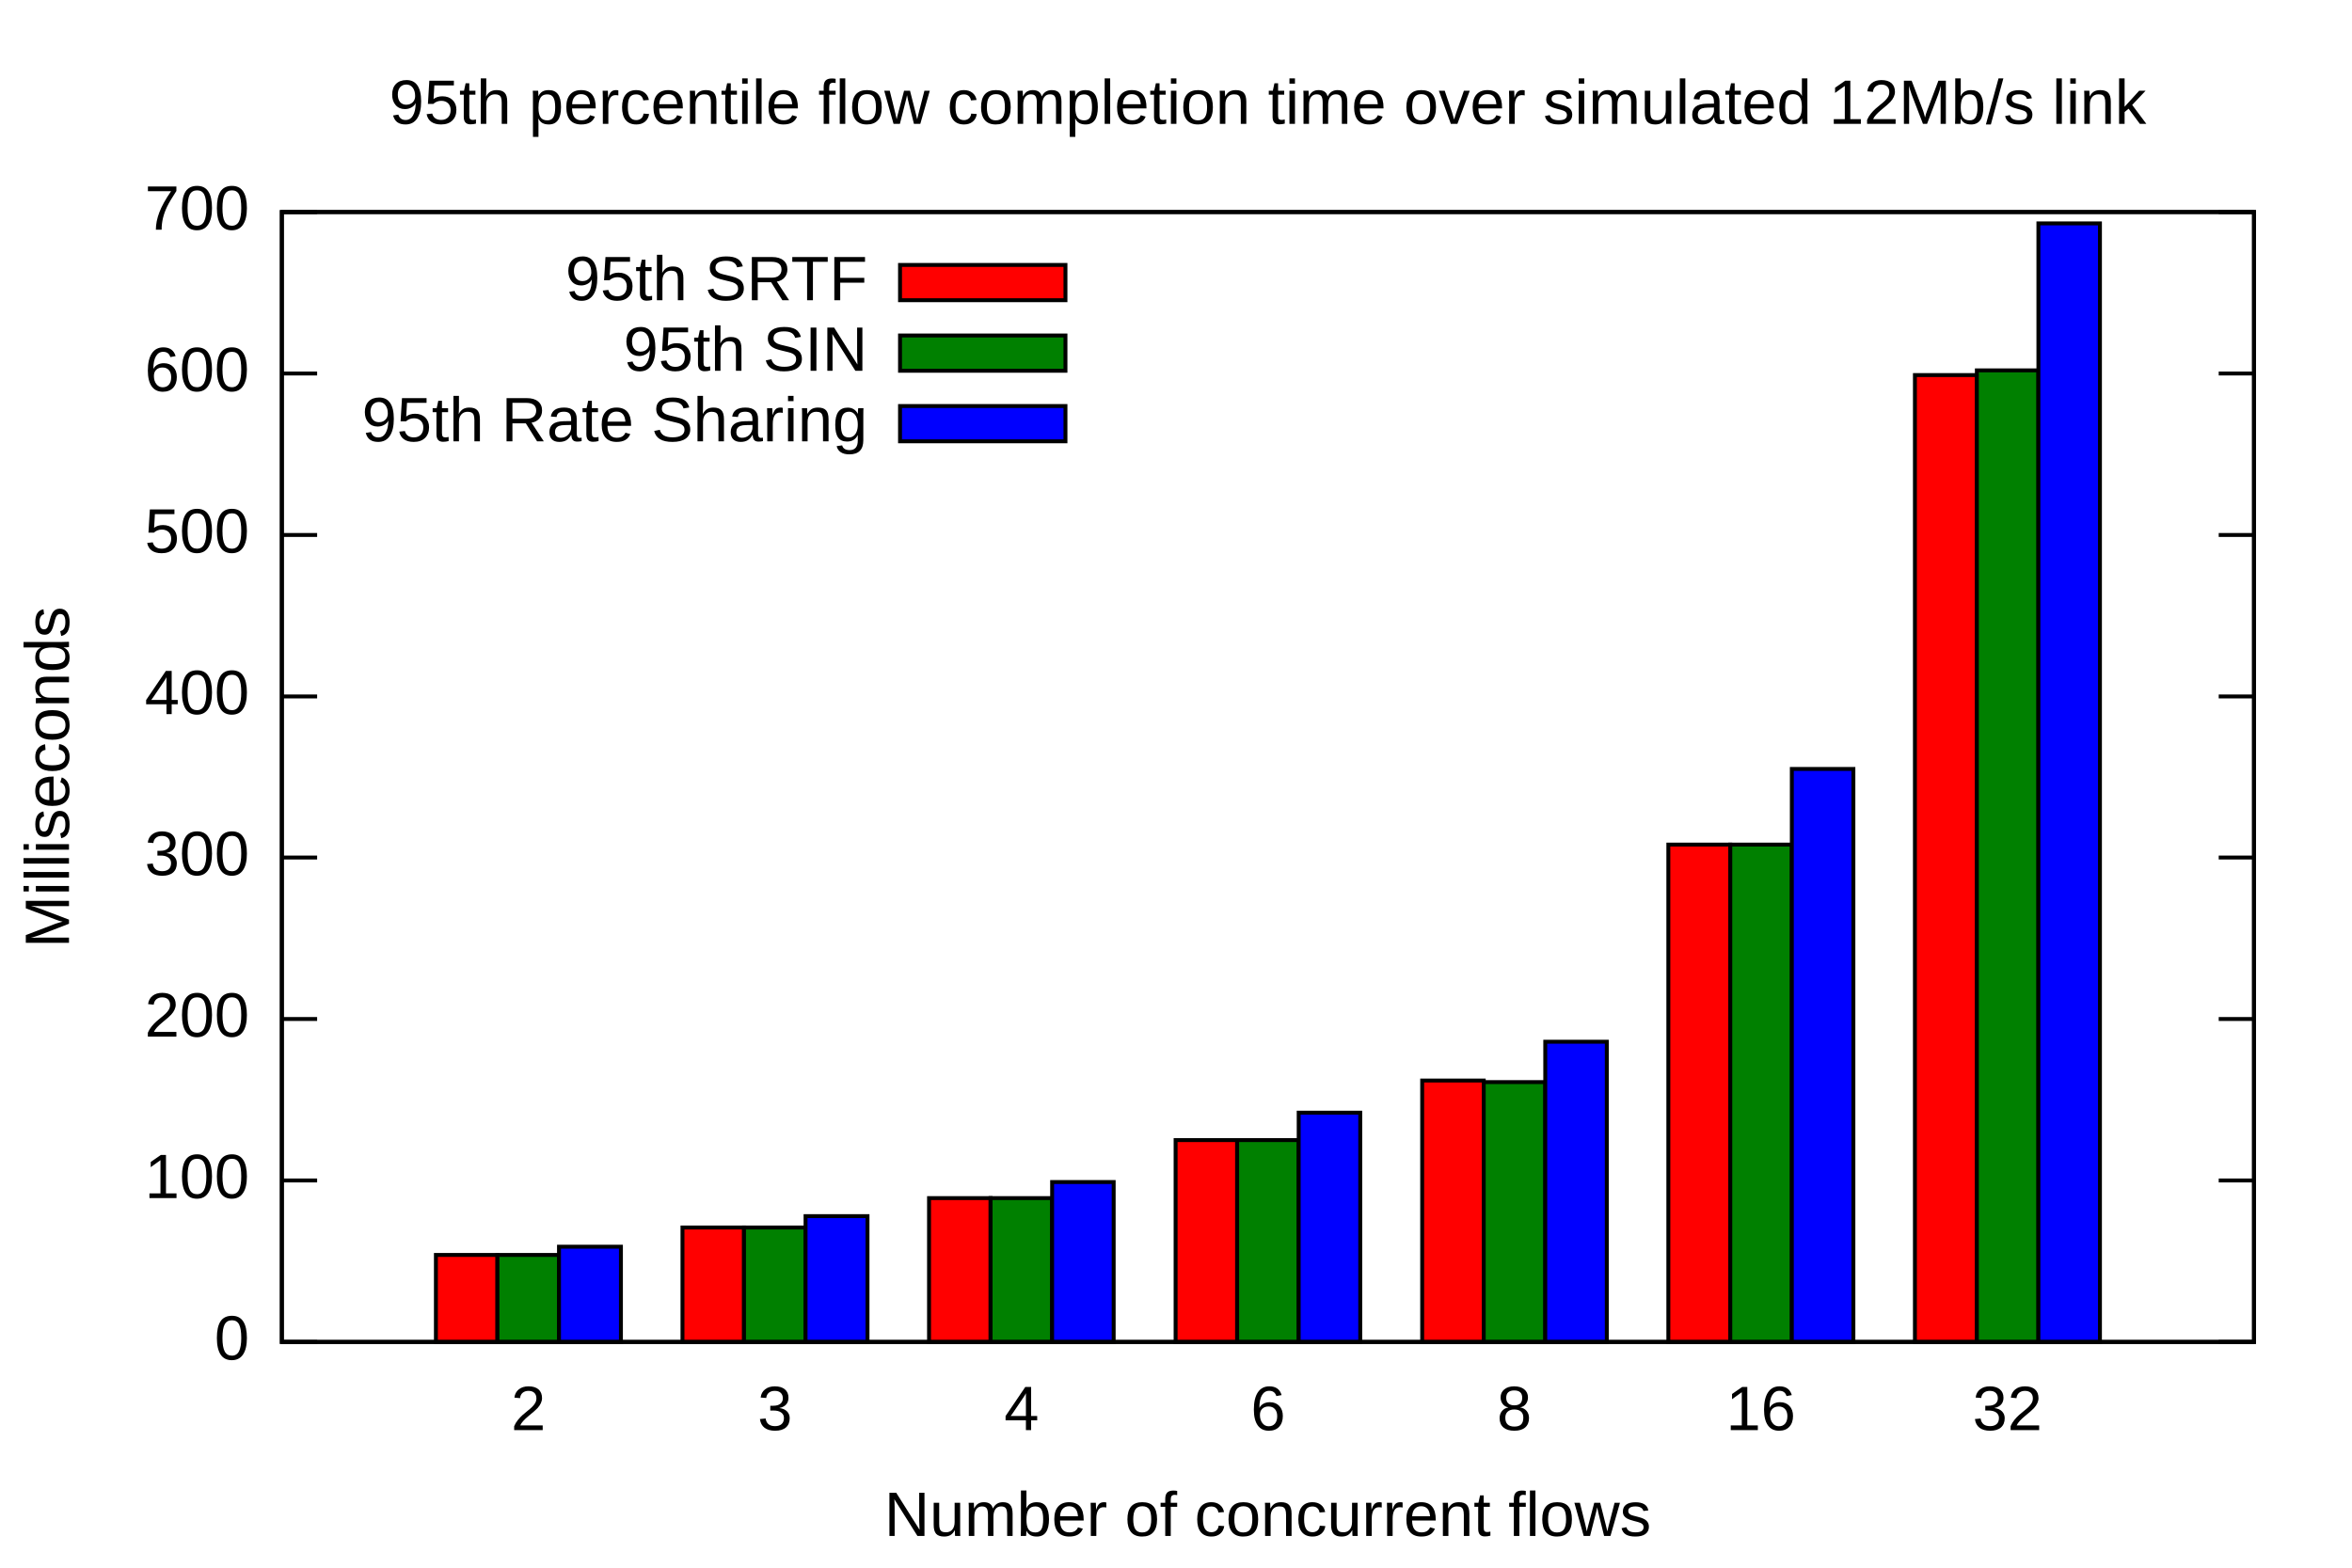
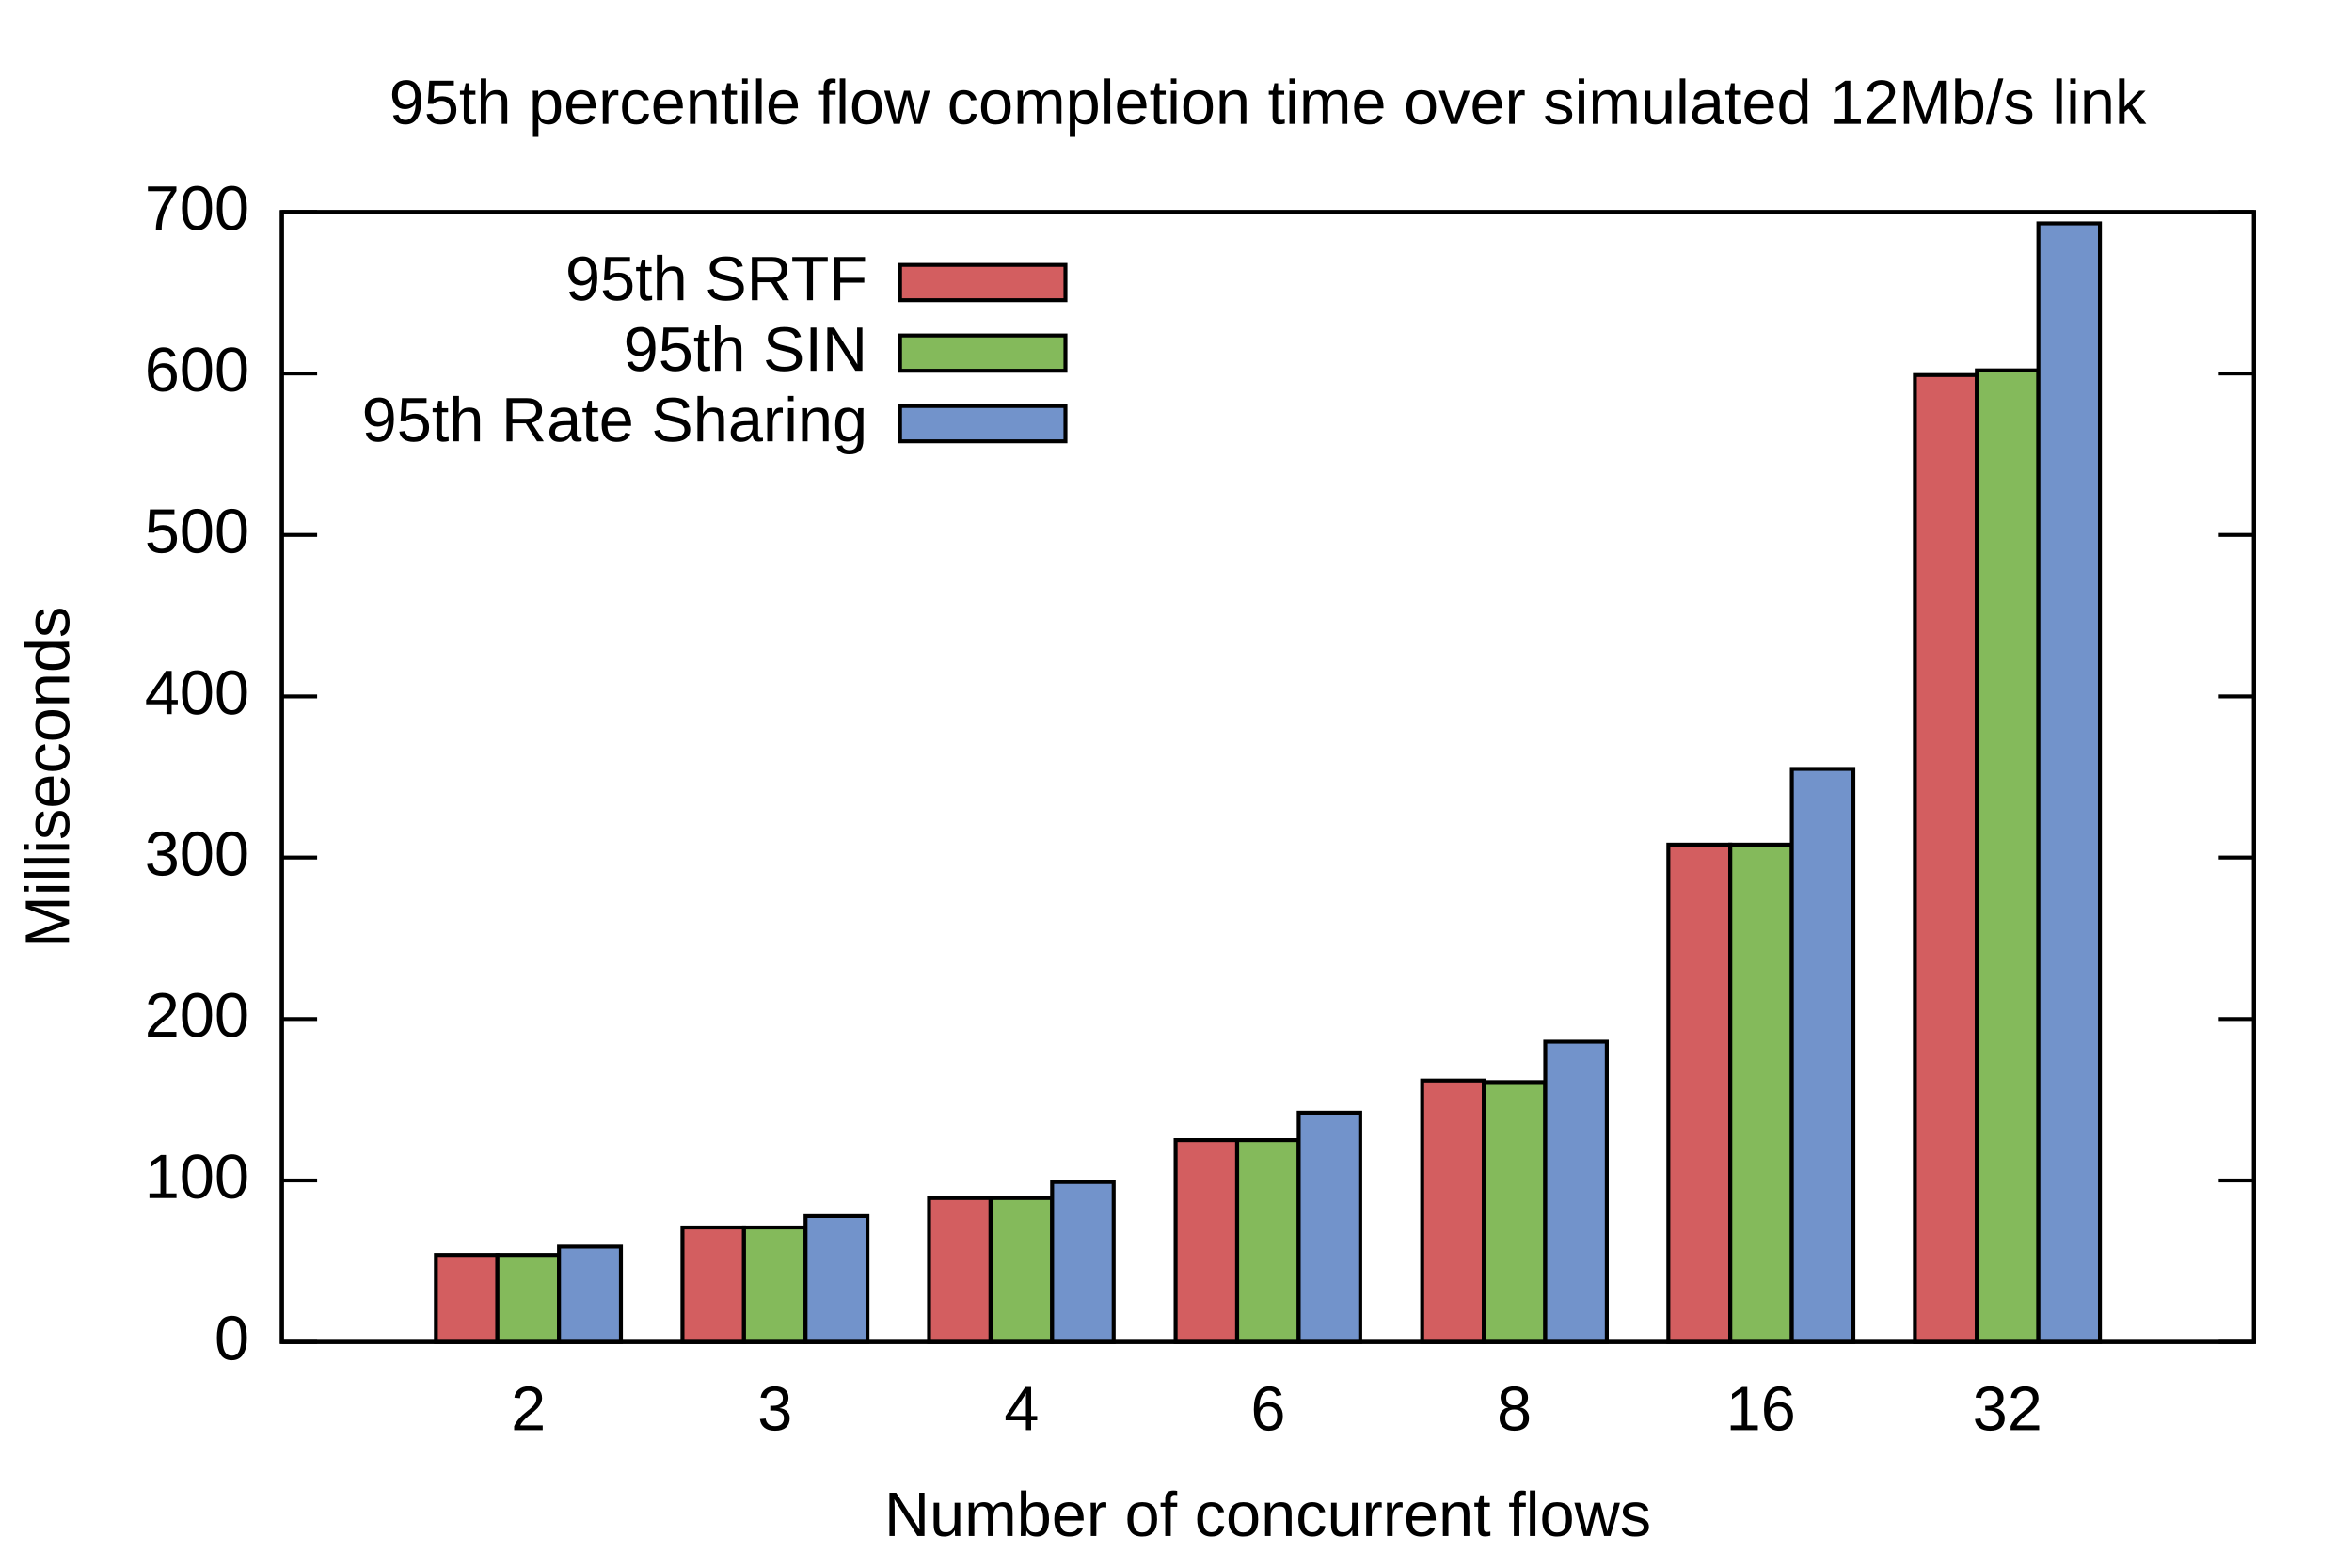
<svg xmlns="http://www.w3.org/2000/svg" xmlns:xlink="http://www.w3.org/1999/xlink" width="600" height="400" viewBox="0 0 600 400">
  <g id="gnuplot_canvas">
    <rect x="0" y="0" width="600" height="400" fill="none" />
    <defs>
      <circle id="gpDot" r="0.5" stroke-width="0.5" />
      <path id="gpPt0" stroke-width="0.222" stroke="currentColor" d="M-1,0 h2 M0,-1 v2" />
      <path id="gpPt1" stroke-width="0.222" stroke="currentColor" d="M-1,-1 L1,1 M1,-1 L-1,1" />
      <path id="gpPt2" stroke-width="0.222" stroke="currentColor" d="M-1,0 L1,0 M0,-1 L0,1 M-1,-1 L1,1 M-1,1 L1,-1" />
      <rect id="gpPt3" stroke-width="0.222" stroke="currentColor" x="-1" y="-1" width="2" height="2" />
      <rect id="gpPt4" stroke-width="0.222" stroke="currentColor" fill="currentColor" x="-1" y="-1" width="2" height="2" />
      <circle id="gpPt5" stroke-width="0.222" stroke="currentColor" cx="0" cy="0" r="1" />
      <use xlink:href="#gpPt5" id="gpPt6" fill="currentColor" stroke="none" />
      <path id="gpPt7" stroke-width="0.222" stroke="currentColor" d="M0,-1.33 L-1.33,0.67 L1.33,0.67 z" />
      <use xlink:href="#gpPt7" id="gpPt8" fill="currentColor" stroke="none" />
      <use xlink:href="#gpPt7" id="gpPt9" stroke="currentColor" transform="rotate(180)" />
      <use xlink:href="#gpPt9" id="gpPt10" fill="currentColor" stroke="none" />
      <use xlink:href="#gpPt3" id="gpPt11" stroke="currentColor" transform="rotate(45)" />
      <use xlink:href="#gpPt11" id="gpPt12" fill="currentColor" stroke="none" />
+       <filter id="greybox" filterUnits="objectBoundingBox" x="0" y="0" height="1" width="1">
+         <feFlood flood-color="lightgrey" flood-opacity="1" result="grey" />
+         <feComposite in="SourceGraphic" in2="grey" operator="atop" />
+       </filter>
    </defs>
    <g style="fill:none; color:white; stroke:black; stroke-width:1.00; stroke-linecap:butt; stroke-linejoin:miter">
</g>
    <g style="fill:none; color:black; stroke:currentColor; stroke-width:1.00; stroke-linecap:butt; stroke-linejoin:miter">
-       <path stroke="black" d="M71.9,342.4 L80.9,342.4 M575.0,342.4 L566.0,342.4  h0.01" />
+       <path stroke="black" d="M71.9,342.4 L80.9,342.4 M575.0,342.4 L566.0,342.4  " />
      <g transform="translate(63.6,346.9)" style="stroke:none; fill:black; font-family:arial; font-size:12.00pt; text-anchor:end">
        <text> 0</text>
      </g>
-       <path stroke="black" d="M71.9,301.2 L80.9,301.2 M575.0,301.2 L566.0,301.2  h0.01" />
+       <path stroke="black" d="M71.9,301.2 L80.9,301.2 M575.0,301.2 L566.0,301.2  " />
      <g transform="translate(63.6,305.7)" style="stroke:none; fill:black; font-family:arial; font-size:12.00pt; text-anchor:end">
        <text> 100</text>
      </g>
-       <path stroke="black" d="M71.9,260.0 L80.9,260.0 M575.0,260.0 L566.0,260.0  h0.01" />
+       <path stroke="black" d="M71.9,260.0 L80.9,260.0 M575.0,260.0 L566.0,260.0  " />
      <g transform="translate(63.6,264.5)" style="stroke:none; fill:black; font-family:arial; font-size:12.00pt; text-anchor:end">
        <text> 200</text>
      </g>
-       <path stroke="black" d="M71.9,218.8 L80.9,218.8 M575.0,218.8 L566.0,218.8  h0.01" />
+       <path stroke="black" d="M71.9,218.8 L80.9,218.8 M575.0,218.8 L566.0,218.8  " />
      <g transform="translate(63.6,223.3)" style="stroke:none; fill:black; font-family:arial; font-size:12.00pt; text-anchor:end">
        <text> 300</text>
      </g>
-       <path stroke="black" d="M71.9,177.7 L80.9,177.7 M575.0,177.7 L566.0,177.7  h0.01" />
+       <path stroke="black" d="M71.9,177.7 L80.9,177.7 M575.0,177.7 L566.0,177.7  " />
      <g transform="translate(63.6,182.2)" style="stroke:none; fill:black; font-family:arial; font-size:12.00pt; text-anchor:end">
        <text> 400</text>
      </g>
-       <path stroke="black" d="M71.9,136.5 L80.9,136.5 M575.0,136.5 L566.0,136.5  h0.01" />
+       <path stroke="black" d="M71.9,136.5 L80.9,136.5 M575.0,136.5 L566.0,136.5  " />
      <g transform="translate(63.6,141.0)" style="stroke:none; fill:black; font-family:arial; font-size:12.00pt; text-anchor:end">
        <text> 500</text>
      </g>
-       <path stroke="black" d="M71.9,95.3 L80.9,95.3 M575.0,95.3 L566.0,95.3  h0.01" />
+       <path stroke="black" d="M71.9,95.3 L80.9,95.3 M575.0,95.3 L566.0,95.3  " />
      <g transform="translate(63.6,99.8)" style="stroke:none; fill:black; font-family:arial; font-size:12.00pt; text-anchor:end">
        <text> 600</text>
      </g>
-       <path stroke="black" d="M71.9,54.1 L80.9,54.1 M575.0,54.1 L566.0,54.1  h0.01" />
+       <path stroke="black" d="M71.9,54.1 L80.9,54.1 M575.0,54.1 L566.0,54.1  " />
      <g transform="translate(63.6,58.6)" style="stroke:none; fill:black; font-family:arial; font-size:12.00pt; text-anchor:end">
        <text> 700</text>
      </g>
-       <path stroke="black" d="M134.8,342.4 L134.8,333.4  h0.01" />
+       <path stroke="black" d="M134.8,342.4 L134.8,333.4  " />
      <g transform="translate(134.8,364.9)" style="stroke:none; fill:black; font-family:arial; font-size:12.00pt; text-anchor:middle">
        <text>2</text>
      </g>
-       <path stroke="black" d="M197.7,342.4 L197.7,333.4  h0.01" />
+       <path stroke="black" d="M197.7,342.4 L197.7,333.4  " />
      <g transform="translate(197.7,364.9)" style="stroke:none; fill:black; font-family:arial; font-size:12.00pt; text-anchor:middle">
        <text>3</text>
      </g>
-       <path stroke="black" d="M260.6,342.4 L260.6,333.4  h0.01" />
+       <path stroke="black" d="M260.6,342.4 L260.6,333.4  " />
      <g transform="translate(260.6,364.9)" style="stroke:none; fill:black; font-family:arial; font-size:12.00pt; text-anchor:middle">
        <text>4</text>
      </g>
-       <path stroke="black" d="M323.5,342.4 L323.5,333.4  h0.01" />
+       <path stroke="black" d="M323.5,342.4 L323.5,333.4  " />
      <g transform="translate(323.5,364.9)" style="stroke:none; fill:black; font-family:arial; font-size:12.00pt; text-anchor:middle">
        <text>6</text>
      </g>
-       <path stroke="black" d="M386.3,342.4 L386.3,333.4  h0.01" />
+       <path stroke="black" d="M386.3,342.4 L386.3,333.4  " />
      <g transform="translate(386.3,364.9)" style="stroke:none; fill:black; font-family:arial; font-size:12.00pt; text-anchor:middle">
        <text>8</text>
      </g>
-       <path stroke="black" d="M449.2,342.4 L449.2,333.4  h0.01" />
+       <path stroke="black" d="M449.2,342.4 L449.2,333.4  " />
      <g transform="translate(449.2,364.9)" style="stroke:none; fill:black; font-family:arial; font-size:12.00pt; text-anchor:middle">
        <text>16</text>
      </g>
-       <path stroke="black" d="M512.1,342.4 L512.1,333.4  h0.01" />
+       <path stroke="black" d="M512.1,342.4 L512.1,333.4  " />
      <g transform="translate(512.1,364.9)" style="stroke:none; fill:black; font-family:arial; font-size:12.00pt; text-anchor:middle">
        <text>32</text>
      </g>
-       <path stroke="black" d="M71.9,54.1 L71.9,342.4 L575.0,342.4 L575.0,54.1 L71.9,54.1 Z  h0.01" />
+       <path stroke="black" d="M71.9,54.1 L71.9,342.4 L575.0,342.4 L575.0,54.1 L71.9,54.1 Z  " />
      <g transform="translate(17.6,198.3) rotate(270)" style="stroke:none; fill:black; font-family:arial; font-size:12.00pt; text-anchor:middle">
        <text>Milliseconds</text>
      </g>
      <g transform="translate(323.4,391.9)" style="stroke:none; fill:black; font-family:arial; font-size:12.00pt; text-anchor:middle">
        <text>Number of concurrent flows</text>
      </g>
      <g transform="translate(323.4,31.6)" style="stroke:none; fill:black; font-family:arial; font-size:12.00pt; text-anchor:middle">
        <text>95th percentile flow completion time over simulated 12Mb/s link</text>
      </g>
    </g>
    <g id="delay_ratio_plot_1">
      <g style="fill:none; color:red; stroke:currentColor; stroke-width:1.00; stroke-linecap:butt; stroke-linejoin:miter">
        <g transform="translate(221.3,76.6)" style="stroke:none; fill:black; font-family:arial; font-size:12.00pt; text-anchor:end">
          <text>95th SRTF</text>
        </g>
        <g style="stroke:none; shape-rendering:crispEdges">
-           <polygon fill="currentColor" points="229.6,76.6 271.8,76.6 271.8,67.6 229.6,67.6 " />
-         </g>
-         <path stroke="black" d="M229.6,76.6 L271.8,76.6 L271.8,67.6 L229.6,67.6 L229.6,76.6 Z  h0.01" />
-         <g style="stroke:none; shape-rendering:crispEdges">
-           <polygon fill="currentColor" points="111.2,342.4 127.0,342.4 127.0,320.1 111.2,320.1 " />
-         </g>
-         <path stroke="black" d="M111.2,342.4 L111.2,320.2 L126.9,320.2 L126.9,342.4 L111.2,342.4 Z  h0.01" />
-         <g style="stroke:none; shape-rendering:crispEdges">
-           <polygon fill="currentColor" points="174.1,342.4 189.9,342.4 189.9,313.1 174.1,313.1 " />
-         </g>
-         <path stroke="black" d="M174.1,342.4 L174.1,313.2 L189.8,313.2 L189.8,342.4 L174.1,342.4 Z  h0.01" />
-         <g style="stroke:none; shape-rendering:crispEdges">
-           <polygon fill="currentColor" points="237.0,342.4 252.8,342.4 252.8,305.6 237.0,305.6 " />
-         </g>
-         <path stroke="black" d="M237.0,342.4 L237.0,305.7 L252.7,305.7 L252.7,342.4 L237.0,342.4 Z  h0.01" />
-         <g style="stroke:none; shape-rendering:crispEdges">
-           <polygon fill="currentColor" points="299.9,342.4 315.7,342.4 315.7,290.8 299.9,290.8 " />
-         </g>
-         <path stroke="black" d="M299.9,342.4 L299.9,290.9 L315.6,290.9 L315.6,342.4 L299.9,342.4 Z  h0.01" />
-         <g style="stroke:none; shape-rendering:crispEdges">
-           <polygon fill="currentColor" points="362.8,342.4 378.6,342.4 378.6,275.6 362.8,275.6 " />
-         </g>
-         <path stroke="black" d="M362.8,342.4 L362.8,275.7 L378.5,275.7 L378.5,342.4 L362.8,342.4 Z  h0.01" />
-         <g style="stroke:none; shape-rendering:crispEdges">
-           <polygon fill="currentColor" points="425.6,342.4 441.5,342.4 441.5,215.4 425.6,215.4 " />
-         </g>
-         <path stroke="black" d="M425.6,342.4 L425.6,215.5 L441.4,215.5 L441.4,342.4 L425.6,342.4 Z  h0.01" />
-         <g style="stroke:none; shape-rendering:crispEdges">
-           <polygon fill="currentColor" points="488.5,342.4 504.4,342.4 504.4,95.6 488.5,95.6 " />
-         </g>
-         <path stroke="black" d="M488.5,342.4 L488.5,95.7 L504.3,95.7 L504.3,342.4 L488.5,342.4 Z  h0.01" />
+           <polygon fill="rgb(211,  94,  96)" points="229.6,76.6 271.8,76.6 271.8,67.6 229.6,67.6 " />
+         </g>
+         <path stroke="black" d="M229.6,76.6 L271.8,76.6 L271.8,67.6 L229.6,67.6 L229.6,76.6 Z  " />
+         <g style="stroke:none; shape-rendering:crispEdges">
+           <polygon fill="rgb(211,  94,  96)" points="111.2,342.4 127.0,342.4 127.0,320.1 111.2,320.1 " />
+         </g>
+         <path stroke="black" d="M111.2,342.4 L111.2,320.2 L126.9,320.2 L126.9,342.4 L111.2,342.4 Z  " />
+         <g style="stroke:none; shape-rendering:crispEdges">
+           <polygon fill="rgb(211,  94,  96)" points="174.1,342.4 189.9,342.4 189.9,313.1 174.1,313.1 " />
+         </g>
+         <path stroke="black" d="M174.1,342.4 L174.1,313.2 L189.8,313.2 L189.8,342.4 L174.1,342.4 Z  " />
+         <g style="stroke:none; shape-rendering:crispEdges">
+           <polygon fill="rgb(211,  94,  96)" points="237.0,342.4 252.8,342.4 252.8,305.6 237.0,305.6 " />
+         </g>
+         <path stroke="black" d="M237.0,342.4 L237.0,305.7 L252.7,305.7 L252.7,342.4 L237.0,342.4 Z  " />
+         <g style="stroke:none; shape-rendering:crispEdges">
+           <polygon fill="rgb(211,  94,  96)" points="299.9,342.4 315.7,342.4 315.7,290.8 299.9,290.8 " />
+         </g>
+         <path stroke="black" d="M299.9,342.4 L299.9,290.9 L315.6,290.9 L315.6,342.4 L299.9,342.4 Z  " />
+         <g style="stroke:none; shape-rendering:crispEdges">
+           <polygon fill="rgb(211,  94,  96)" points="362.8,342.4 378.6,342.4 378.6,275.6 362.8,275.6 " />
+         </g>
+         <path stroke="black" d="M362.8,342.4 L362.8,275.7 L378.5,275.7 L378.5,342.4 L362.8,342.4 Z  " />
+         <g style="stroke:none; shape-rendering:crispEdges">
+           <polygon fill="rgb(211,  94,  96)" points="425.6,342.4 441.5,342.4 441.5,215.4 425.6,215.4 " />
+         </g>
+         <path stroke="black" d="M425.6,342.4 L425.6,215.5 L441.4,215.5 L441.4,342.4 L425.6,342.4 Z  " />
+         <g style="stroke:none; shape-rendering:crispEdges">
+           <polygon fill="rgb(211,  94,  96)" points="488.5,342.4 504.4,342.4 504.4,95.6 488.5,95.6 " />
+         </g>
+         <path stroke="black" d="M488.5,342.4 L488.5,95.7 L504.3,95.7 L504.3,342.4 L488.5,342.4 Z  " />
      </g>
    </g>
    <g id="delay_ratio_plot_2">
      <g style="fill:none; color:green; stroke:currentColor; stroke-width:1.00; stroke-linecap:butt; stroke-linejoin:miter">
        <g transform="translate(221.3,94.6)" style="stroke:none; fill:black; font-family:arial; font-size:12.00pt; text-anchor:end">
          <text>95th SIN</text>
        </g>
        <g style="stroke:none; shape-rendering:crispEdges">
-           <polygon fill="currentColor" points="229.6,94.6 271.8,94.6 271.8,85.6 229.6,85.6 " />
-         </g>
-         <path stroke="black" d="M229.6,94.6 L271.8,94.6 L271.8,85.6 L229.6,85.6 L229.6,94.6 Z  h0.01" />
-         <g style="stroke:none; shape-rendering:crispEdges">
-           <polygon fill="currentColor" points="126.9,342.4 142.7,342.4 142.7,320.1 126.9,320.1 " />
-         </g>
-         <path stroke="black" d="M126.9,342.4 L126.9,320.2 L142.6,320.2 L142.6,342.4 L126.9,342.4 Z  h0.01" />
-         <g style="stroke:none; shape-rendering:crispEdges">
-           <polygon fill="currentColor" points="189.8,342.4 205.6,342.4 205.6,313.1 189.8,313.1 " />
-         </g>
-         <path stroke="black" d="M189.8,342.4 L189.8,313.2 L205.5,313.2 L205.5,342.4 L189.8,342.4 Z  h0.01" />
-         <g style="stroke:none; shape-rendering:crispEdges">
-           <polygon fill="currentColor" points="252.7,342.4 268.5,342.4 268.5,305.6 252.7,305.6 " />
-         </g>
-         <path stroke="black" d="M252.7,342.4 L252.7,305.7 L268.4,305.7 L268.4,342.4 L252.7,342.4 Z  h0.01" />
-         <g style="stroke:none; shape-rendering:crispEdges">
-           <polygon fill="currentColor" points="315.6,342.4 331.4,342.4 331.4,290.8 315.6,290.8 " />
-         </g>
-         <path stroke="black" d="M315.6,342.4 L315.6,290.9 L331.3,290.9 L331.3,342.4 L315.6,342.4 Z  h0.01" />
-         <g style="stroke:none; shape-rendering:crispEdges">
-           <polygon fill="currentColor" points="378.5,342.4 394.3,342.4 394.3,276.0 378.5,276.0 " />
-         </g>
-         <path stroke="black" d="M378.5,342.4 L378.5,276.1 L394.2,276.1 L394.2,342.4 L378.5,342.4 Z  h0.01" />
-         <g style="stroke:none; shape-rendering:crispEdges">
-           <polygon fill="currentColor" points="441.4,342.4 457.2,342.4 457.2,215.4 441.4,215.4 " />
-         </g>
-         <path stroke="black" d="M441.4,342.4 L441.4,215.5 L457.1,215.5 L457.1,342.4 L441.4,342.4 Z  h0.01" />
-         <g style="stroke:none; shape-rendering:crispEdges">
-           <polygon fill="currentColor" points="504.3,342.4 520.1,342.4 520.1,94.4 504.3,94.4 " />
-         </g>
-         <path stroke="black" d="M504.3,342.4 L504.3,94.5 L520.0,94.5 L520.0,342.4 L504.3,342.4 Z  h0.01" />
+           <polygon fill="rgb(132, 186,  91)" points="229.6,94.6 271.8,94.6 271.8,85.6 229.6,85.6 " />
+         </g>
+         <path stroke="black" d="M229.6,94.6 L271.8,94.6 L271.8,85.6 L229.6,85.6 L229.6,94.6 Z  " />
+         <g style="stroke:none; shape-rendering:crispEdges">
+           <polygon fill="rgb(132, 186,  91)" points="126.9,342.4 142.7,342.4 142.7,320.1 126.9,320.1 " />
+         </g>
+         <path stroke="black" d="M126.9,342.4 L126.9,320.2 L142.6,320.2 L142.6,342.4 L126.9,342.4 Z  " />
+         <g style="stroke:none; shape-rendering:crispEdges">
+           <polygon fill="rgb(132, 186,  91)" points="189.8,342.4 205.6,342.4 205.6,313.1 189.8,313.1 " />
+         </g>
+         <path stroke="black" d="M189.8,342.4 L189.8,313.2 L205.5,313.2 L205.5,342.4 L189.8,342.4 Z  " />
+         <g style="stroke:none; shape-rendering:crispEdges">
+           <polygon fill="rgb(132, 186,  91)" points="252.7,342.4 268.5,342.4 268.5,305.6 252.7,305.6 " />
+         </g>
+         <path stroke="black" d="M252.7,342.4 L252.7,305.7 L268.4,305.7 L268.4,342.4 L252.7,342.4 Z  " />
+         <g style="stroke:none; shape-rendering:crispEdges">
+           <polygon fill="rgb(132, 186,  91)" points="315.6,342.4 331.4,342.4 331.4,290.8 315.6,290.8 " />
+         </g>
+         <path stroke="black" d="M315.6,342.4 L315.6,290.9 L331.3,290.9 L331.3,342.4 L315.6,342.4 Z  " />
+         <g style="stroke:none; shape-rendering:crispEdges">
+           <polygon fill="rgb(132, 186,  91)" points="378.5,342.4 394.3,342.4 394.3,276.0 378.5,276.0 " />
+         </g>
+         <path stroke="black" d="M378.5,342.4 L378.5,276.1 L394.2,276.1 L394.2,342.4 L378.5,342.4 Z  " />
+         <g style="stroke:none; shape-rendering:crispEdges">
+           <polygon fill="rgb(132, 186,  91)" points="441.4,342.4 457.2,342.4 457.2,215.4 441.4,215.4 " />
+         </g>
+         <path stroke="black" d="M441.4,342.4 L441.4,215.5 L457.1,215.5 L457.1,342.4 L441.4,342.4 Z  " />
+         <g style="stroke:none; shape-rendering:crispEdges">
+           <polygon fill="rgb(132, 186,  91)" points="504.3,342.4 520.1,342.4 520.1,94.4 504.3,94.4 " />
+         </g>
+         <path stroke="black" d="M504.3,342.4 L504.3,94.5 L520.0,94.5 L520.0,342.4 L504.3,342.4 Z  " />
      </g>
    </g>
    <g id="delay_ratio_plot_3">
      <g style="fill:none; color:blue; stroke:currentColor; stroke-width:1.00; stroke-linecap:butt; stroke-linejoin:miter">
        <g transform="translate(221.3,112.6)" style="stroke:none; fill:black; font-family:arial; font-size:12.00pt; text-anchor:end">
          <text>95th Rate Sharing</text>
        </g>
        <g style="stroke:none; shape-rendering:crispEdges">
-           <polygon fill="currentColor" points="229.6,112.6 271.8,112.6 271.8,103.6 229.6,103.6 " />
-         </g>
-         <path stroke="black" d="M229.6,112.6 L271.8,112.6 L271.8,103.6 L229.6,103.6 L229.6,112.6 Z  h0.01" />
-         <g style="stroke:none; shape-rendering:crispEdges">
-           <polygon fill="currentColor" points="142.6,342.4 158.5,342.4 158.5,318.0 142.6,318.0 " />
-         </g>
-         <path stroke="black" d="M142.6,342.4 L142.6,318.1 L158.4,318.1 L158.4,342.4 L142.6,342.4 Z  h0.01" />
-         <g style="stroke:none; shape-rendering:crispEdges">
-           <polygon fill="currentColor" points="205.5,342.4 221.4,342.4 221.4,310.2 205.5,310.2 " />
-         </g>
-         <path stroke="black" d="M205.5,342.4 L205.5,310.3 L221.3,310.3 L221.3,342.4 L205.5,342.4 Z  h0.01" />
-         <g style="stroke:none; shape-rendering:crispEdges">
-           <polygon fill="currentColor" points="268.4,342.4 284.2,342.4 284.2,301.5 268.4,301.5 " />
-         </g>
-         <path stroke="black" d="M268.4,342.4 L268.4,301.6 L284.1,301.6 L284.1,342.4 L268.4,342.4 Z  h0.01" />
-         <g style="stroke:none; shape-rendering:crispEdges">
-           <polygon fill="currentColor" points="331.3,342.4 347.1,342.4 347.1,283.8 331.3,283.8 " />
-         </g>
-         <path stroke="black" d="M331.3,342.4 L331.3,283.9 L347.0,283.9 L347.0,342.4 L331.3,342.4 Z  h0.01" />
-         <g style="stroke:none; shape-rendering:crispEdges">
-           <polygon fill="currentColor" points="394.2,342.4 410.0,342.4 410.0,265.7 394.2,265.7 " />
-         </g>
-         <path stroke="black" d="M394.2,342.4 L394.2,265.8 L409.9,265.8 L409.9,342.4 L394.2,342.4 Z  h0.01" />
-         <g style="stroke:none; shape-rendering:crispEdges">
-           <polygon fill="currentColor" points="457.1,342.4 472.9,342.4 472.9,196.1 457.1,196.1 " />
-         </g>
-         <path stroke="black" d="M457.1,342.4 L457.1,196.2 L472.8,196.2 L472.8,342.4 L457.1,342.4 Z  h0.01" />
-         <g style="stroke:none; shape-rendering:crispEdges">
-           <polygon fill="currentColor" points="520.0,342.4 535.8,342.4 535.8,56.9 520.0,56.9 " />
-         </g>
-         <path stroke="black" d="M520.0,342.4 L520.0,57.0 L535.7,57.0 L535.7,342.4 L520.0,342.4 Z  h0.01" />
+           <polygon fill="rgb(114, 147, 203)" points="229.6,112.6 271.8,112.6 271.8,103.6 229.6,103.6 " />
+         </g>
+         <path stroke="black" d="M229.6,112.6 L271.8,112.6 L271.8,103.6 L229.6,103.6 L229.6,112.6 Z  " />
+         <g style="stroke:none; shape-rendering:crispEdges">
+           <polygon fill="rgb(114, 147, 203)" points="142.6,342.4 158.5,342.4 158.5,318.0 142.6,318.0 " />
+         </g>
+         <path stroke="black" d="M142.6,342.4 L142.6,318.1 L158.4,318.1 L158.4,342.4 L142.6,342.4 Z  " />
+         <g style="stroke:none; shape-rendering:crispEdges">
+           <polygon fill="rgb(114, 147, 203)" points="205.5,342.4 221.4,342.4 221.4,310.2 205.5,310.2 " />
+         </g>
+         <path stroke="black" d="M205.5,342.4 L205.5,310.3 L221.3,310.3 L221.3,342.4 L205.5,342.4 Z  " />
+         <g style="stroke:none; shape-rendering:crispEdges">
+           <polygon fill="rgb(114, 147, 203)" points="268.4,342.4 284.2,342.4 284.2,301.5 268.4,301.5 " />
+         </g>
+         <path stroke="black" d="M268.4,342.4 L268.4,301.6 L284.1,301.6 L284.1,342.4 L268.4,342.4 Z  " />
+         <g style="stroke:none; shape-rendering:crispEdges">
+           <polygon fill="rgb(114, 147, 203)" points="331.3,342.4 347.1,342.4 347.1,283.8 331.3,283.8 " />
+         </g>
+         <path stroke="black" d="M331.3,342.4 L331.3,283.9 L347.0,283.9 L347.0,342.4 L331.3,342.4 Z  " />
+         <g style="stroke:none; shape-rendering:crispEdges">
+           <polygon fill="rgb(114, 147, 203)" points="394.2,342.4 410.0,342.4 410.0,265.7 394.2,265.7 " />
+         </g>
+         <path stroke="black" d="M394.2,342.4 L394.2,265.8 L409.9,265.8 L409.9,342.4 L394.2,342.4 Z  " />
+         <g style="stroke:none; shape-rendering:crispEdges">
+           <polygon fill="rgb(114, 147, 203)" points="457.1,342.4 472.9,342.4 472.9,196.1 457.1,196.1 " />
+         </g>
+         <path stroke="black" d="M457.1,342.4 L457.1,196.2 L472.8,196.2 L472.8,342.4 L457.1,342.4 Z  " />
+         <g style="stroke:none; shape-rendering:crispEdges">
+           <polygon fill="rgb(114, 147, 203)" points="520.0,342.4 535.8,342.4 535.8,56.9 520.0,56.9 " />
+         </g>
+         <path stroke="black" d="M520.0,342.4 L520.0,57.0 L535.7,57.0 L535.7,342.4 L520.0,342.4 Z  " />
      </g>
    </g>
    <g style="fill:none; color:black; stroke:currentColor; stroke-width:1.00; stroke-linecap:butt; stroke-linejoin:miter">
-       <path stroke="black" d="M71.9,54.1 L71.9,342.4 L575.0,342.4 L575.0,54.1 L71.9,54.1 Z  h0.01" />
+       <path stroke="black" d="M71.9,54.1 L71.9,342.4 L575.0,342.4 L575.0,54.1 L71.9,54.1 Z  " />
    </g>
  </g>
</svg>
